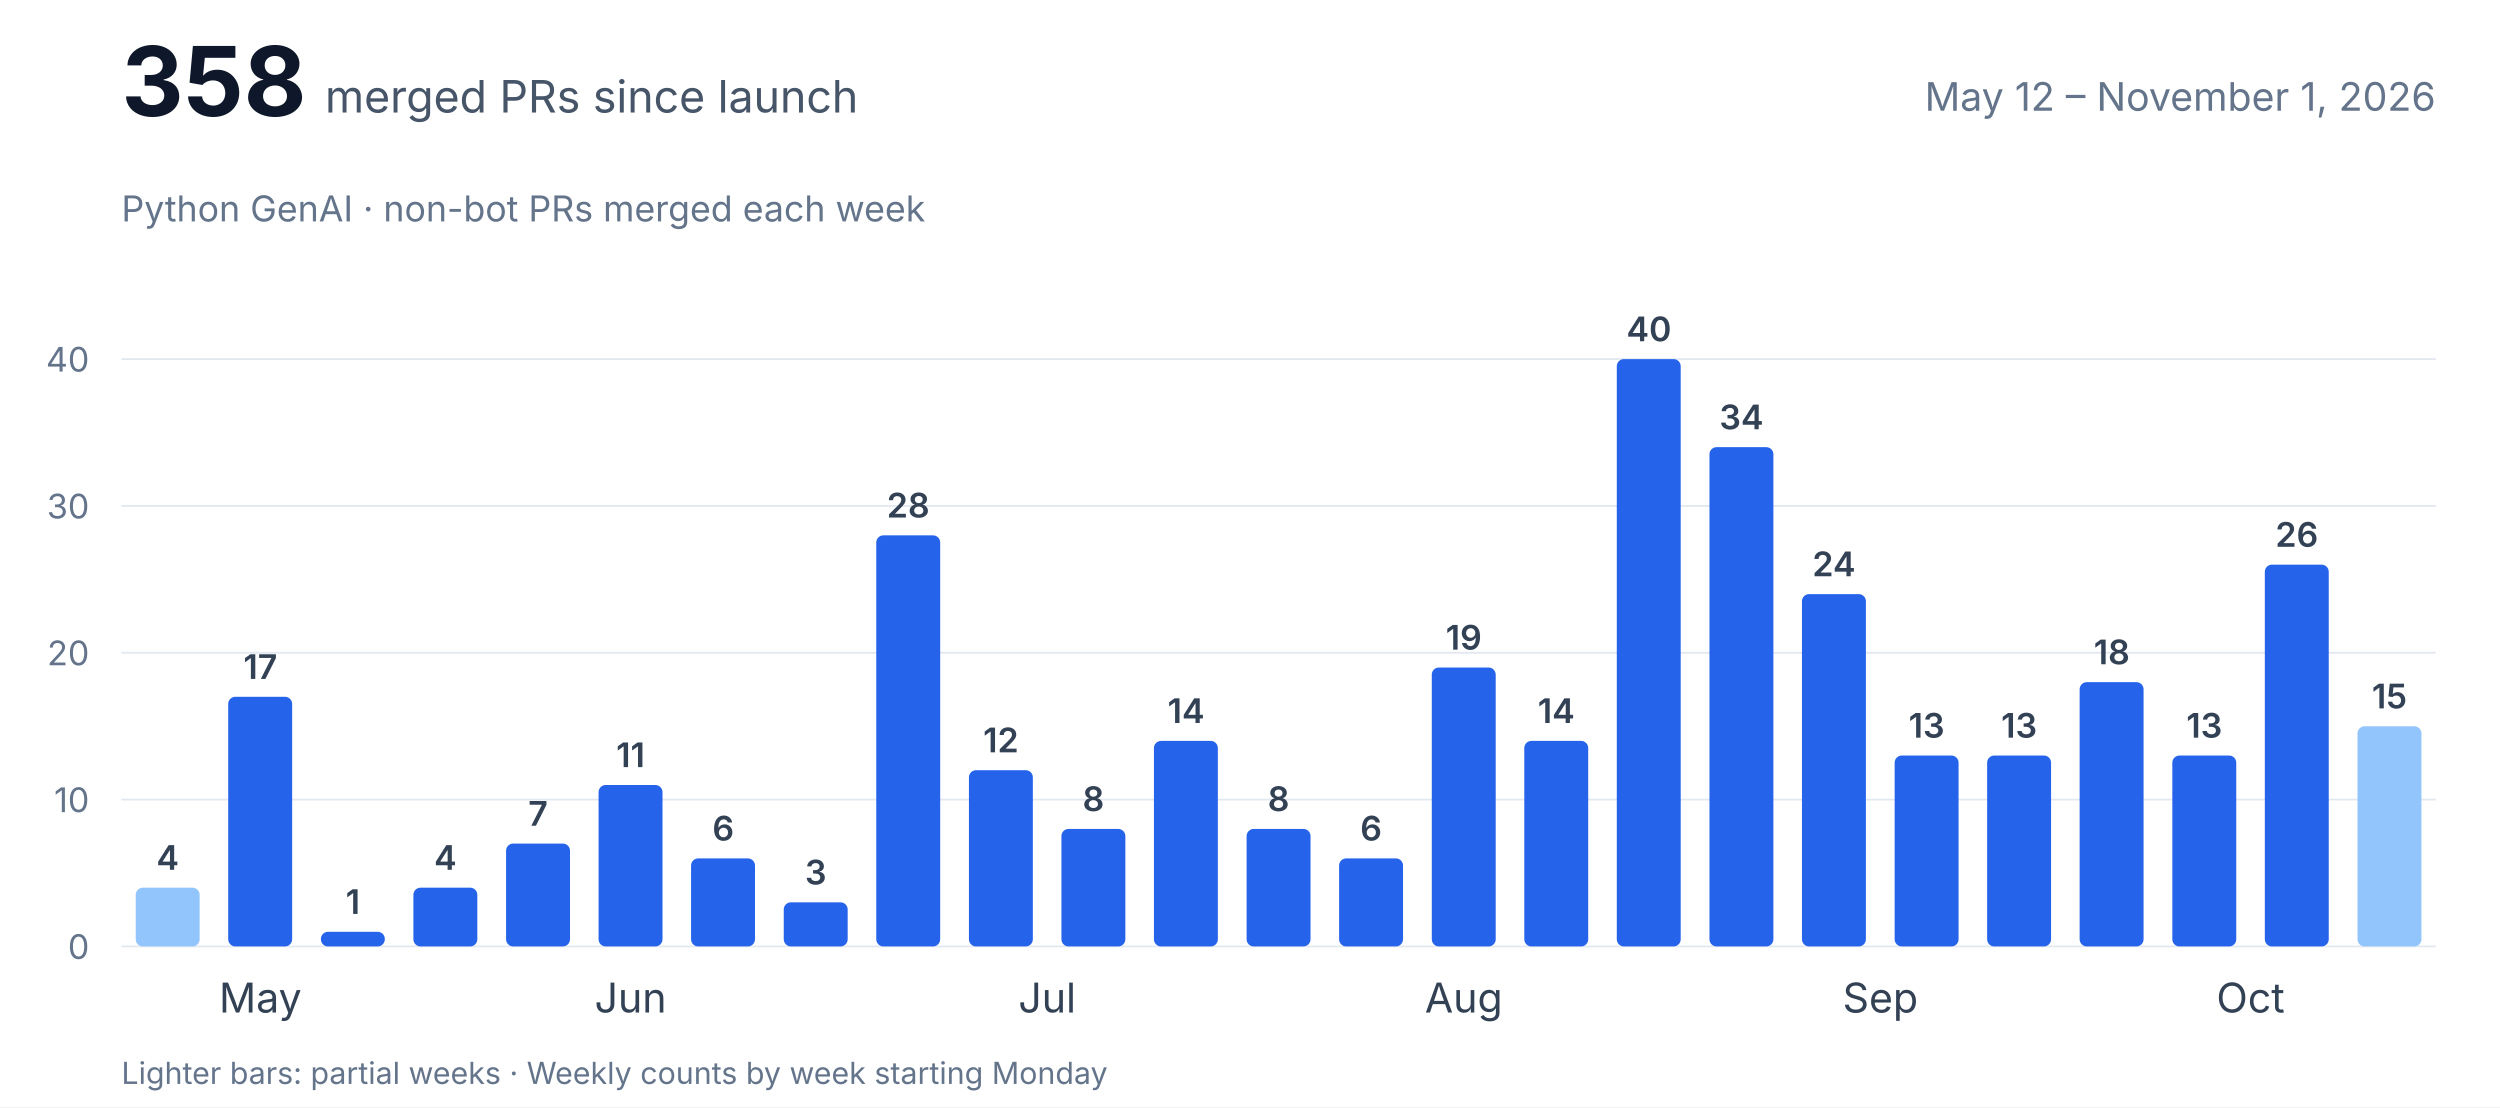
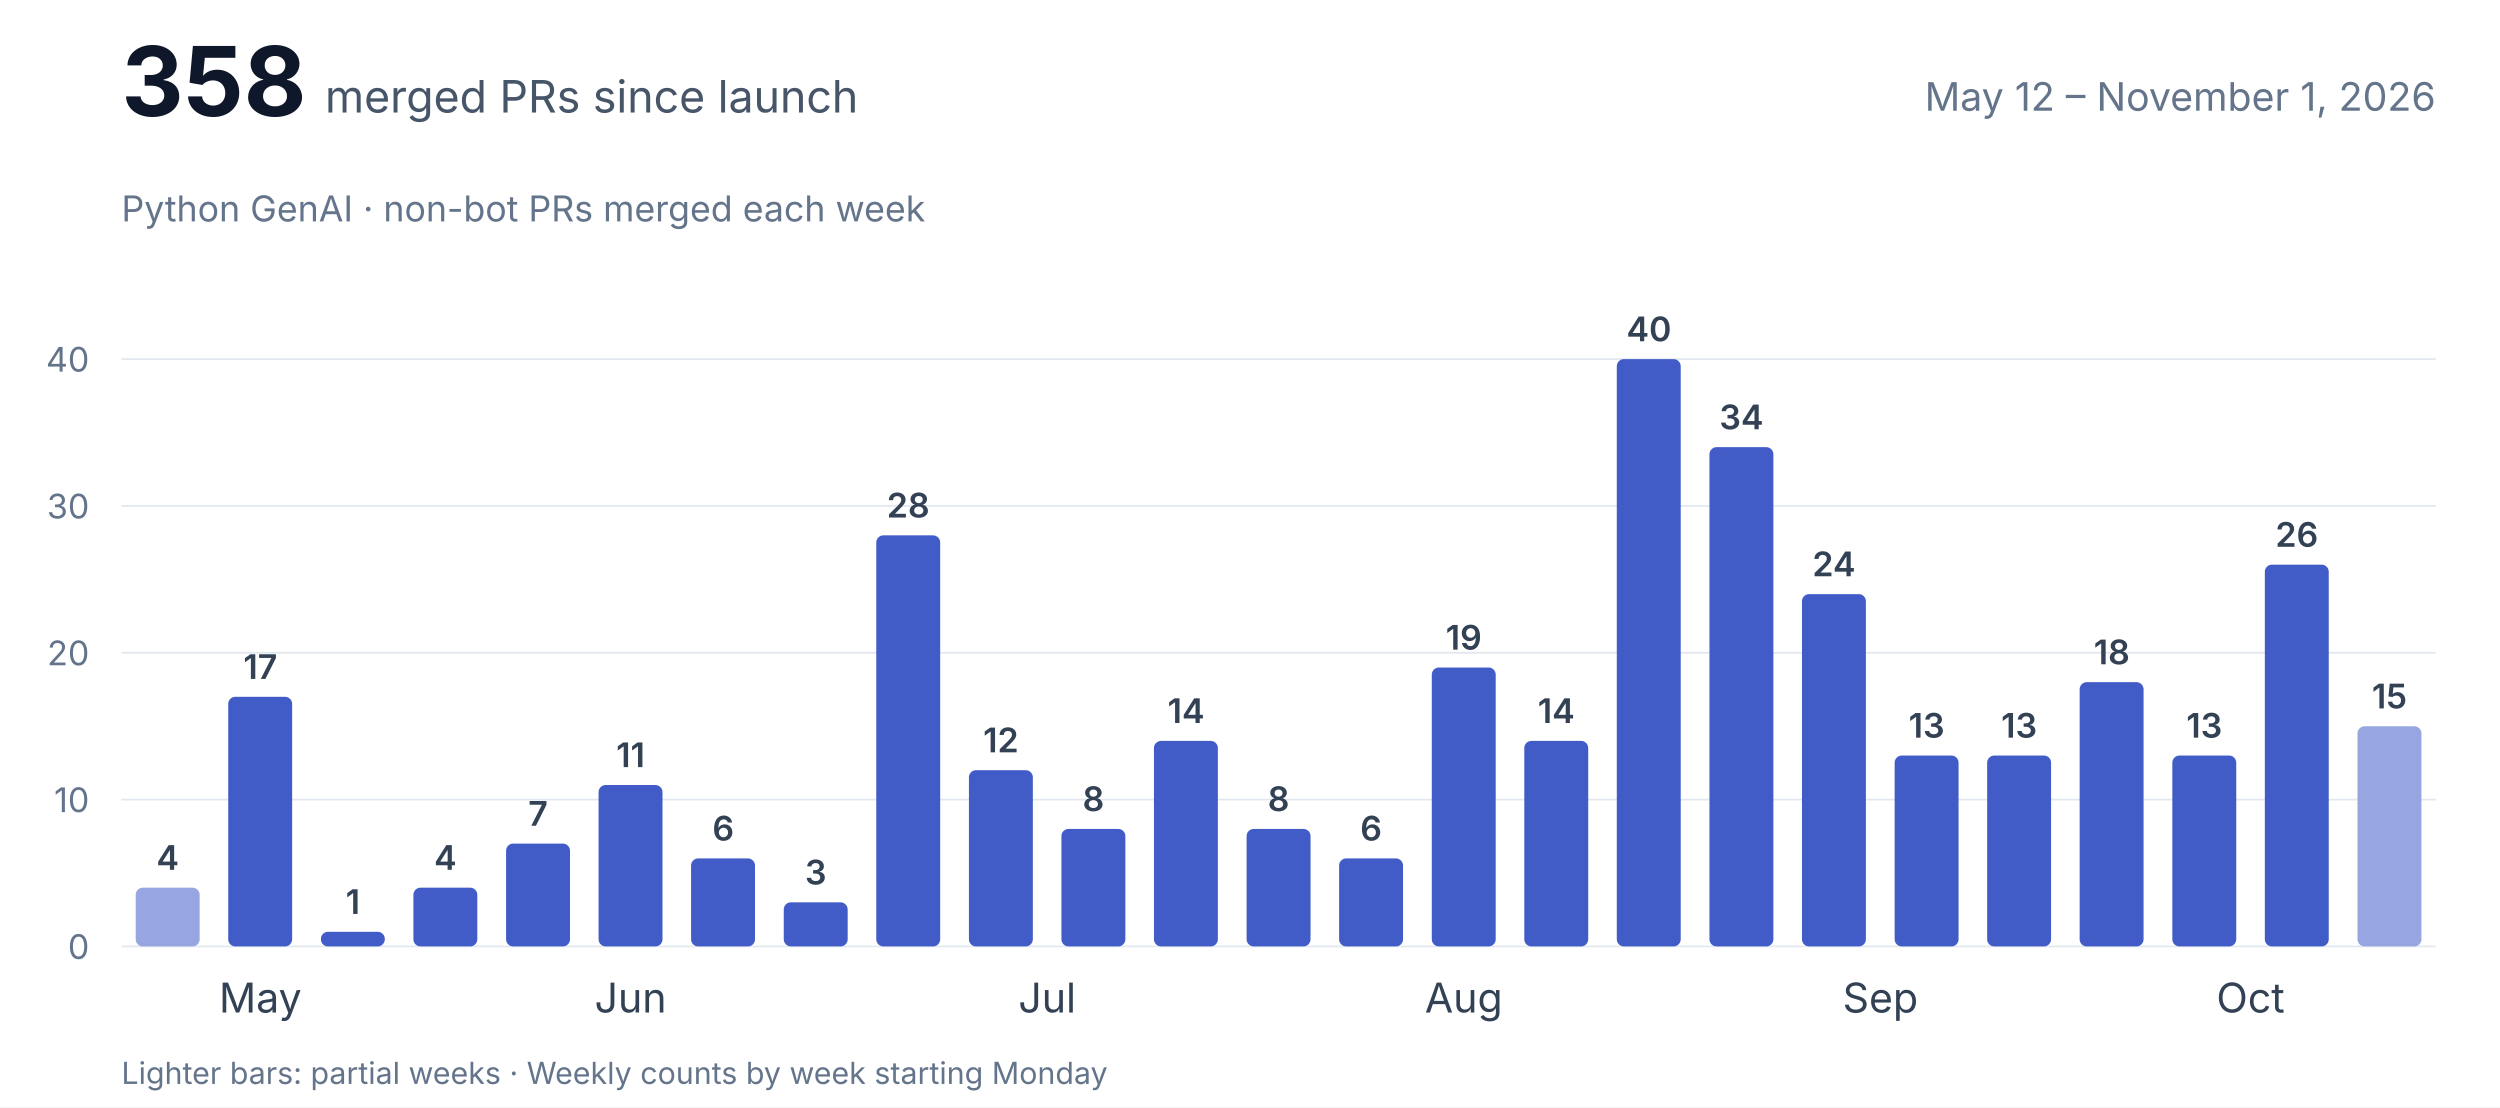
<svg xmlns="http://www.w3.org/2000/svg" width="1400" height="620" viewBox="0 0 1400 620" role="img" aria-labelledby="title desc">
  <rect width="1400" height="620" fill="white" />
  <g font-family="Inter, Arial, sans-serif">
    <text x="68" y="65" font-size="54" font-weight="700" fill="#0f172a">358</text>
    <text x="182" y="63" font-size="25" fill="#475569">merged PRs since launch</text>
    <text x="1364" y="62" text-anchor="end" font-size="22" fill="#64748b">May 12 – November 1, 2026</text>
    <text x="68" y="124" font-size="20" fill="#64748b">Python GenAI · non-bot PRs merged each week</text>
    <line x1="68" x2="1364" y1="530.0" y2="530.0" stroke="#e2e8f0" />
    <text x="50" y="537.0" text-anchor="end" font-size="19" fill="#64748b">0</text>
    <line x1="68" x2="1364" y1="447.778" y2="447.778" stroke="#e2e8f0" />
    <text x="50" y="454.778" text-anchor="end" font-size="19" fill="#64748b">10</text>
    <line x1="68" x2="1364" y1="365.556" y2="365.556" stroke="#e2e8f0" />
    <text x="50" y="372.556" text-anchor="end" font-size="19" fill="#64748b">20</text>
    <line x1="68" x2="1364" y1="283.333" y2="283.333" stroke="#e2e8f0" />
    <text x="50" y="290.333" text-anchor="end" font-size="19" fill="#64748b">30</text>
    <line x1="68" x2="1364" y1="201.111" y2="201.111" stroke="#e2e8f0" />
    <text x="50" y="208.111" text-anchor="end" font-size="19" fill="#64748b">40</text>
-     <rect x="76.0" y="497.1" width="35.8" height="32.9" rx="4" fill="#93c5fd" />
+     <rect x="76.0" y="497.1" width="35.8" height="32.9" rx="4" fill="#97a5e0" />
    <text x="93.9" y="487.1" text-anchor="middle" font-size="19" font-weight="600" fill="#334155">4</text>
-     <rect x="127.8" y="390.2" width="35.8" height="139.8" rx="4" fill="#2563eb" />
+     <rect x="127.8" y="390.2" width="35.8" height="139.8" rx="4" fill="#425cc7" />
    <text x="145.8" y="380.2" text-anchor="middle" font-size="19" font-weight="600" fill="#334155">17</text>
-     <rect x="179.7" y="521.8" width="35.8" height="8.2" rx="4" fill="#2563eb" />
+     <rect x="179.7" y="521.8" width="35.8" height="8.2" rx="4" fill="#425cc7" />
    <text x="197.6" y="511.8" text-anchor="middle" font-size="19" font-weight="600" fill="#334155">1</text>
-     <rect x="231.5" y="497.1" width="35.8" height="32.9" rx="4" fill="#2563eb" />
+     <rect x="231.5" y="497.1" width="35.8" height="32.9" rx="4" fill="#425cc7" />
    <text x="249.4" y="487.1" text-anchor="middle" font-size="19" font-weight="600" fill="#334155">4</text>
-     <rect x="283.4" y="472.4" width="35.8" height="57.6" rx="4" fill="#2563eb" />
+     <rect x="283.4" y="472.4" width="35.8" height="57.6" rx="4" fill="#425cc7" />
    <text x="301.3" y="462.4" text-anchor="middle" font-size="19" font-weight="600" fill="#334155">7</text>
-     <rect x="335.2" y="439.6" width="35.8" height="90.4" rx="4" fill="#2563eb" />
+     <rect x="335.2" y="439.6" width="35.8" height="90.4" rx="4" fill="#425cc7" />
    <text x="353.1" y="429.6" text-anchor="middle" font-size="19" font-weight="600" fill="#334155">11</text>
-     <rect x="387.0" y="480.7" width="35.8" height="49.3" rx="4" fill="#2563eb" />
+     <rect x="387.0" y="480.7" width="35.8" height="49.3" rx="4" fill="#425cc7" />
    <text x="405.0" y="470.7" text-anchor="middle" font-size="19" font-weight="600" fill="#334155">6</text>
-     <rect x="438.9" y="505.3" width="35.8" height="24.7" rx="4" fill="#2563eb" />
+     <rect x="438.9" y="505.3" width="35.8" height="24.7" rx="4" fill="#425cc7" />
    <text x="456.8" y="495.3" text-anchor="middle" font-size="19" font-weight="600" fill="#334155">3</text>
-     <rect x="490.7" y="299.8" width="35.8" height="230.2" rx="4" fill="#2563eb" />
+     <rect x="490.7" y="299.8" width="35.8" height="230.2" rx="4" fill="#425cc7" />
    <text x="508.6" y="289.8" text-anchor="middle" font-size="19" font-weight="600" fill="#334155">28</text>
-     <rect x="542.6" y="431.3" width="35.8" height="98.7" rx="4" fill="#2563eb" />
+     <rect x="542.6" y="431.3" width="35.8" height="98.7" rx="4" fill="#425cc7" />
    <text x="560.5" y="421.3" text-anchor="middle" font-size="19" font-weight="600" fill="#334155">12</text>
-     <rect x="594.4" y="464.2" width="35.8" height="65.8" rx="4" fill="#2563eb" />
+     <rect x="594.4" y="464.2" width="35.8" height="65.8" rx="4" fill="#425cc7" />
    <text x="612.3" y="454.2" text-anchor="middle" font-size="19" font-weight="600" fill="#334155">8</text>
-     <rect x="646.2" y="414.9" width="35.8" height="115.1" rx="4" fill="#2563eb" />
+     <rect x="646.2" y="414.9" width="35.8" height="115.1" rx="4" fill="#425cc7" />
    <text x="664.2" y="404.9" text-anchor="middle" font-size="19" font-weight="600" fill="#334155">14</text>
-     <rect x="698.1" y="464.2" width="35.8" height="65.8" rx="4" fill="#2563eb" />
+     <rect x="698.1" y="464.2" width="35.8" height="65.8" rx="4" fill="#425cc7" />
    <text x="716.0" y="454.2" text-anchor="middle" font-size="19" font-weight="600" fill="#334155">8</text>
-     <rect x="749.9" y="480.7" width="35.8" height="49.3" rx="4" fill="#2563eb" />
+     <rect x="749.9" y="480.7" width="35.8" height="49.3" rx="4" fill="#425cc7" />
    <text x="767.8" y="470.7" text-anchor="middle" font-size="19" font-weight="600" fill="#334155">6</text>
-     <rect x="801.8" y="373.8" width="35.8" height="156.2" rx="4" fill="#2563eb" />
+     <rect x="801.8" y="373.8" width="35.8" height="156.2" rx="4" fill="#425cc7" />
    <text x="819.7" y="363.8" text-anchor="middle" font-size="19" font-weight="600" fill="#334155">19</text>
-     <rect x="853.6" y="414.9" width="35.8" height="115.1" rx="4" fill="#2563eb" />
+     <rect x="853.6" y="414.9" width="35.8" height="115.1" rx="4" fill="#425cc7" />
    <text x="871.5" y="404.9" text-anchor="middle" font-size="19" font-weight="600" fill="#334155">14</text>
-     <rect x="905.4" y="201.1" width="35.8" height="328.9" rx="4" fill="#2563eb" />
+     <rect x="905.4" y="201.1" width="35.8" height="328.9" rx="4" fill="#425cc7" />
    <text x="923.4" y="191.1" text-anchor="middle" font-size="19" font-weight="600" fill="#334155">40</text>
-     <rect x="957.3" y="250.4" width="35.8" height="279.6" rx="4" fill="#2563eb" />
+     <rect x="957.3" y="250.4" width="35.8" height="279.6" rx="4" fill="#425cc7" />
    <text x="975.2" y="240.4" text-anchor="middle" font-size="19" font-weight="600" fill="#334155">34</text>
-     <rect x="1009.1" y="332.7" width="35.8" height="197.3" rx="4" fill="#2563eb" />
+     <rect x="1009.1" y="332.7" width="35.8" height="197.3" rx="4" fill="#425cc7" />
    <text x="1027.0" y="322.7" text-anchor="middle" font-size="19" font-weight="600" fill="#334155">24</text>
-     <rect x="1061.0" y="423.1" width="35.8" height="106.9" rx="4" fill="#2563eb" />
+     <rect x="1061.0" y="423.1" width="35.8" height="106.9" rx="4" fill="#425cc7" />
    <text x="1078.9" y="413.1" text-anchor="middle" font-size="19" font-weight="600" fill="#334155">13</text>
-     <rect x="1112.8" y="423.1" width="35.8" height="106.9" rx="4" fill="#2563eb" />
+     <rect x="1112.8" y="423.1" width="35.8" height="106.9" rx="4" fill="#425cc7" />
    <text x="1130.7" y="413.1" text-anchor="middle" font-size="19" font-weight="600" fill="#334155">13</text>
-     <rect x="1164.6" y="382.0" width="35.8" height="148.0" rx="4" fill="#2563eb" />
+     <rect x="1164.6" y="382.0" width="35.8" height="148.0" rx="4" fill="#425cc7" />
    <text x="1182.6" y="372.0" text-anchor="middle" font-size="19" font-weight="600" fill="#334155">18</text>
-     <rect x="1216.5" y="423.1" width="35.8" height="106.9" rx="4" fill="#2563eb" />
+     <rect x="1216.5" y="423.1" width="35.8" height="106.9" rx="4" fill="#425cc7" />
    <text x="1234.4" y="413.1" text-anchor="middle" font-size="19" font-weight="600" fill="#334155">13</text>
-     <rect x="1268.3" y="316.2" width="35.8" height="213.8" rx="4" fill="#2563eb" />
+     <rect x="1268.3" y="316.2" width="35.8" height="213.8" rx="4" fill="#425cc7" />
    <text x="1286.2" y="306.2" text-anchor="middle" font-size="19" font-weight="600" fill="#334155">26</text>
-     <rect x="1320.2" y="406.7" width="35.8" height="123.3" rx="4" fill="#93c5fd" />
+     <rect x="1320.2" y="406.7" width="35.8" height="123.3" rx="4" fill="#97a5e0" />
    <text x="1338.1" y="396.7" text-anchor="middle" font-size="19" font-weight="600" fill="#334155">15</text>
    <text x="145.8" y="567" text-anchor="middle" font-size="23" fill="#334155">May</text>
    <text x="353.1" y="567" text-anchor="middle" font-size="23" fill="#334155">Jun</text>
    <text x="586.4" y="567" text-anchor="middle" font-size="23" fill="#334155">Jul</text>
    <text x="819.7" y="567" text-anchor="middle" font-size="23" fill="#334155">Aug</text>
    <text x="1053.0" y="567" text-anchor="middle" font-size="23" fill="#334155">Sep</text>
    <text x="1260.3" y="567" text-anchor="middle" font-size="23" fill="#334155">Oct</text>
    <text x="68" y="607" font-size="17" fill="#64748b">Lighter bars: partial weeks · Weekly counts by week starting Monday</text>
  </g>
</svg>
